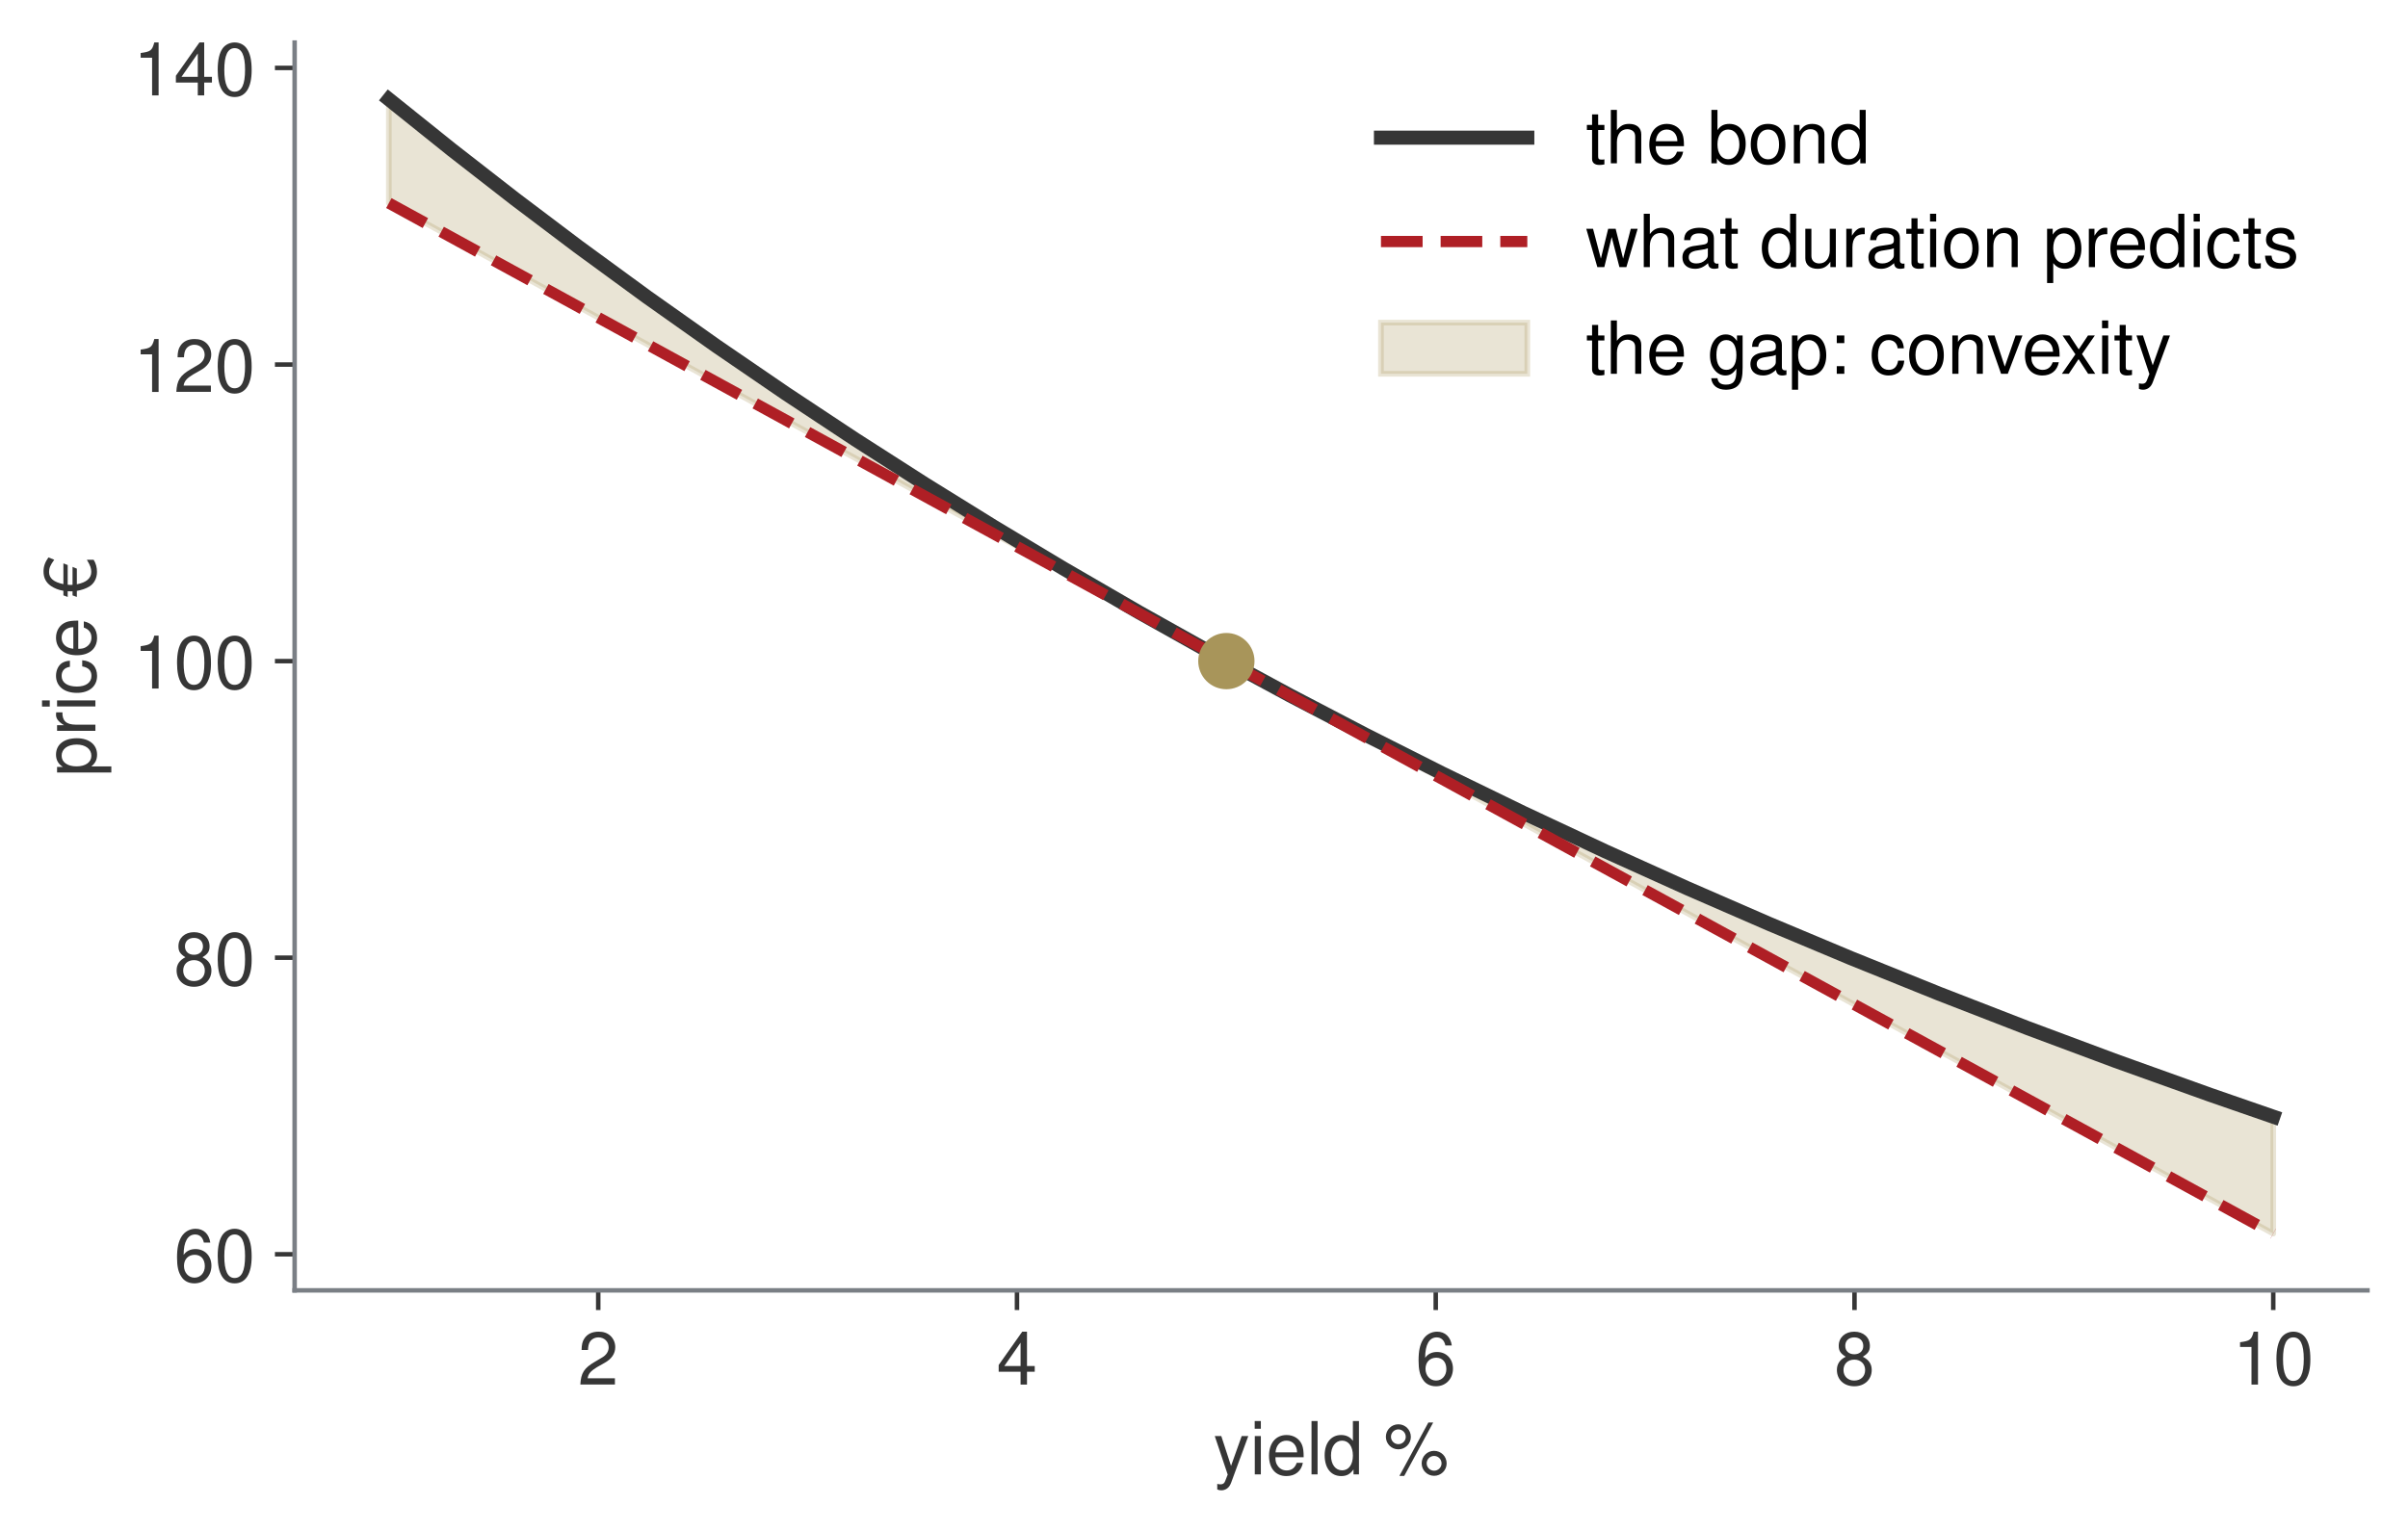
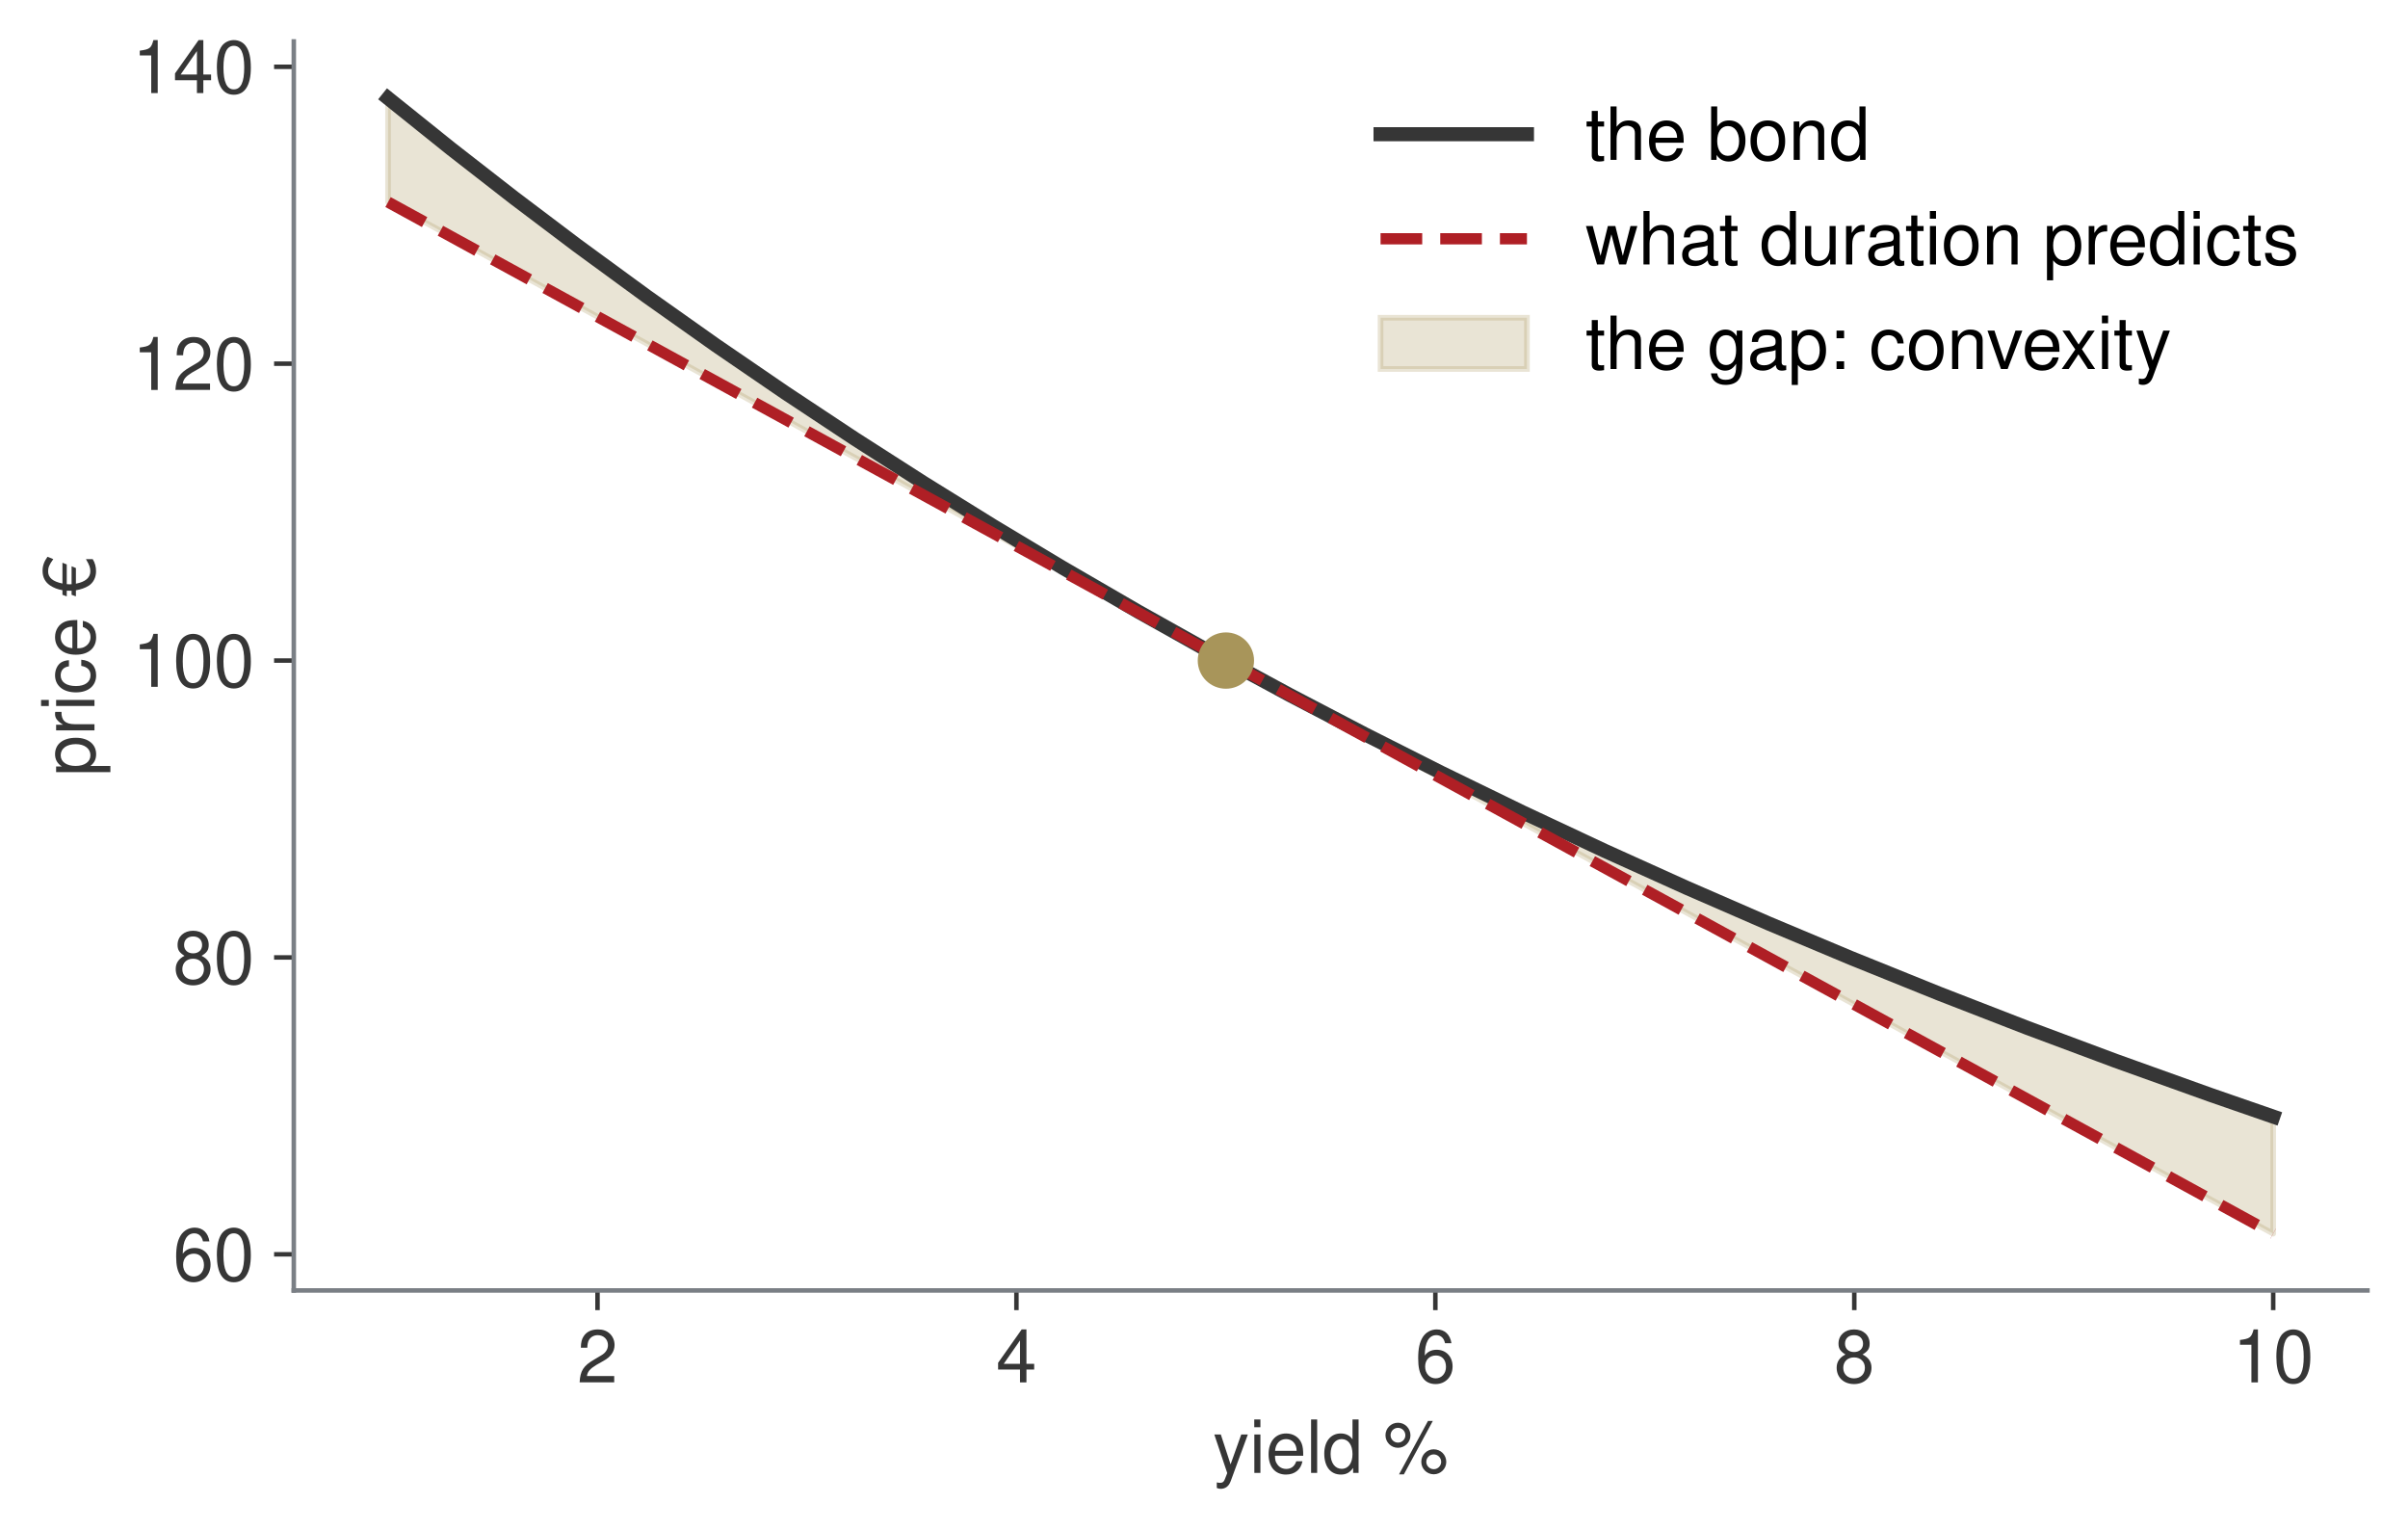
- <svg xmlns="http://www.w3.org/2000/svg" xmlns:xlink="http://www.w3.org/1999/xlink" width="427.827pt" height="272.024pt" viewBox="0 0 427.827 272.024" version="1.1">
+ <svg xmlns="http://www.w3.org/2000/svg" xmlns:xlink="http://www.w3.org/1999/xlink" width="427.657pt" height="271.494pt" viewBox="0 0 427.657 271.494" version="1.1">
  <defs>
    <style type="text/css">*{stroke-linejoin: round; stroke-linecap: butt}</style>
  </defs>
  <g id="figure_1">
    <g id="patch_1">
-       <path d="M 0 272.024  L 427.827 272.024  L 427.827 0  L 0 0  L 0 272.024  z " style="fill: none" />
+       <path d="M 0 271.494  L 427.657 271.494  L 427.657 0  L 0 0  L 0 271.494  z " style="fill: none" />
    </g>
    <g id="axes_1">
      <g id="patch_2">
-         <path d="M 52.347 229.329  L 420.627 229.329  L 420.627 7.569  L 52.347 7.569  L 52.347 229.329  z " style="fill: none" />
+         <path d="M 52.177 229.116  L 420.457 229.116  L 420.457 7.356  L 52.177 7.356  L 52.177 229.116  z " style="fill: none" />
      </g>
      <g id="FillBetweenPolyCollection_1">
        <defs>
-           <path id="m026f8f17db" d="M 69.087 -254.376  L 69.087 -235.932  L 70.207 -235.319  L 71.327 -234.707  L 72.447 -234.094  L 73.566 -233.482  L 74.686 -232.869  L 75.806 -232.256  L 76.925 -231.644  L 78.045 -231.031  L 79.165 -230.419  L 80.285 -229.806  L 81.404 -229.194  L 82.524 -228.581  L 83.644 -227.969  L 84.764 -227.356  L 85.883 -226.743  L 87.003 -226.131  L 88.123 -225.518  L 89.243 -224.906  L 90.362 -224.293  L 91.482 -223.681  L 92.602 -223.068  L 93.721 -222.456  L 94.841 -221.843  L 95.961 -221.23  L 97.081 -220.618  L 98.2 -220.005  L 99.32 -219.393  L 100.44 -218.78  L 101.56 -218.168  L 102.679 -217.555  L 103.799 -216.942  L 104.919 -216.33  L 106.039 -215.717  L 107.158 -215.105  L 108.278 -214.492  L 109.398 -213.88  L 110.517 -213.267  L 111.637 -212.655  L 112.757 -212.042  L 113.877 -211.429  L 114.996 -210.817  L 116.116 -210.204  L 117.236 -209.592  L 118.356 -208.979  L 119.475 -208.367  L 120.595 -207.754  L 121.715 -207.141  L 122.835 -206.529  L 123.954 -205.916  L 125.074 -205.304  L 126.194 -204.691  L 127.313 -204.079  L 128.433 -203.466  L 129.553 -202.854  L 130.673 -202.241  L 131.792 -201.628  L 132.912 -201.016  L 134.032 -200.403  L 135.152 -199.791  L 136.271 -199.178  L 137.391 -198.566  L 138.511 -197.953  L 139.63 -197.34  L 140.75 -196.728  L 141.87 -196.115  L 142.99 -195.503  L 144.109 -194.89  L 145.229 -194.278  L 146.349 -193.665  L 147.469 -193.053  L 148.588 -192.44  L 149.708 -191.827  L 150.828 -191.215  L 151.948 -190.602  L 153.067 -189.99  L 154.187 -189.377  L 155.307 -188.765  L 156.426 -188.152  L 157.546 -187.539  L 158.666 -186.927  L 159.786 -186.314  L 160.905 -185.702  L 162.025 -185.089  L 163.145 -184.477  L 164.265 -183.864  L 165.384 -183.252  L 166.504 -182.639  L 167.624 -182.026  L 168.744 -181.414  L 169.863 -180.801  L 170.983 -180.189  L 172.103 -179.576  L 173.222 -178.964  L 174.342 -178.351  L 175.462 -177.738  L 176.582 -177.126  L 177.701 -176.513  L 178.821 -175.901  L 179.941 -175.288  L 181.061 -174.676  L 182.18 -174.063  L 183.3 -173.451  L 184.42 -172.838  L 185.54 -172.225  L 186.659 -171.613  L 187.779 -171  L 188.899 -170.388  L 190.018 -169.775  L 191.138 -169.163  L 192.258 -168.55  L 193.378 -167.937  L 194.497 -167.325  L 195.617 -166.712  L 196.737 -166.1  L 197.857 -165.487  L 198.976 -164.875  L 200.096 -164.262  L 201.216 -163.65  L 202.336 -163.037  L 203.455 -162.424  L 204.575 -161.812  L 205.695 -161.199  L 206.814 -160.587  L 207.934 -159.974  L 209.054 -159.362  L 210.174 -158.749  L 211.293 -158.137  L 212.413 -157.524  L 213.533 -156.911  L 214.653 -156.299  L 215.772 -155.686  L 216.892 -155.074  L 218.012 -154.461  L 219.131 -153.849  L 220.251 -153.236  L 221.371 -152.623  L 222.491 -152.011  L 223.61 -151.398  L 224.73 -150.786  L 225.85 -150.173  L 226.97 -149.561  L 228.089 -148.948  L 229.209 -148.336  L 230.329 -147.723  L 231.449 -147.11  L 232.568 -146.498  L 233.688 -145.885  L 234.808 -145.273  L 235.927 -144.66  L 237.047 -144.048  L 238.167 -143.435  L 239.287 -142.822  L 240.406 -142.21  L 241.526 -141.597  L 242.646 -140.985  L 243.766 -140.372  L 244.885 -139.76  L 246.005 -139.147  L 247.125 -138.535  L 248.245 -137.922  L 249.364 -137.309  L 250.484 -136.697  L 251.604 -136.084  L 252.723 -135.472  L 253.843 -134.859  L 254.963 -134.247  L 256.083 -133.634  L 257.202 -133.021  L 258.322 -132.409  L 259.442 -131.796  L 260.562 -131.184  L 261.681 -130.571  L 262.801 -129.959  L 263.921 -129.346  L 265.041 -128.734  L 266.16 -128.121  L 267.28 -127.508  L 268.4 -126.896  L 269.519 -126.283  L 270.639 -125.671  L 271.759 -125.058  L 272.879 -124.446  L 273.998 -123.833  L 275.118 -123.22  L 276.238 -122.608  L 277.358 -121.995  L 278.477 -121.383  L 279.597 -120.77  L 280.717 -120.158  L 281.837 -119.545  L 282.956 -118.933  L 284.076 -118.32  L 285.196 -117.707  L 286.315 -117.095  L 287.435 -116.482  L 288.555 -115.87  L 289.675 -115.257  L 290.794 -114.645  L 291.914 -114.032  L 293.034 -113.419  L 294.154 -112.807  L 295.273 -112.194  L 296.393 -111.582  L 297.513 -110.969  L 298.632 -110.357  L 299.752 -109.744  L 300.872 -109.132  L 301.992 -108.519  L 303.111 -107.906  L 304.231 -107.294  L 305.351 -106.681  L 306.471 -106.069  L 307.59 -105.456  L 308.71 -104.844  L 309.83 -104.231  L 310.95 -103.618  L 312.069 -103.006  L 313.189 -102.393  L 314.309 -101.781  L 315.428 -101.168  L 316.548 -100.556  L 317.668 -99.943  L 318.788 -99.331  L 319.907 -98.718  L 321.027 -98.105  L 322.147 -97.493  L 323.267 -96.88  L 324.386 -96.268  L 325.506 -95.655  L 326.626 -95.043  L 327.746 -94.43  L 328.865 -93.818  L 329.985 -93.205  L 331.105 -92.592  L 332.224 -91.98  L 333.344 -91.367  L 334.464 -90.755  L 335.584 -90.142  L 336.703 -89.53  L 337.823 -88.917  L 338.943 -88.304  L 340.063 -87.692  L 341.182 -87.079  L 342.302 -86.467  L 343.422 -85.854  L 344.542 -85.242  L 345.661 -84.629  L 346.781 -84.017  L 347.901 -83.404  L 349.02 -82.791  L 350.14 -82.179  L 351.26 -81.566  L 352.38 -80.954  L 353.499 -80.341  L 354.619 -79.729  L 355.739 -79.116  L 356.859 -78.503  L 357.978 -77.891  L 359.098 -77.278  L 360.218 -76.666  L 361.338 -76.053  L 362.457 -75.441  L 363.577 -74.828  L 364.697 -74.216  L 365.816 -73.603  L 366.936 -72.99  L 368.056 -72.378  L 369.176 -71.765  L 370.295 -71.153  L 371.415 -70.54  L 372.535 -69.928  L 373.655 -69.315  L 374.774 -68.702  L 375.894 -68.09  L 377.014 -67.477  L 378.133 -66.865  L 379.253 -66.252  L 380.373 -65.64  L 381.493 -65.027  L 382.612 -64.415  L 383.732 -63.802  L 384.852 -63.189  L 385.972 -62.577  L 387.091 -61.964  L 388.211 -61.352  L 389.331 -60.739  L 390.451 -60.127  L 391.57 -59.514  L 392.69 -58.901  L 393.81 -58.289  L 394.929 -57.676  L 396.049 -57.064  L 397.169 -56.451  L 398.289 -55.839  L 399.408 -55.226  L 400.528 -54.614  L 401.648 -54.001  L 402.768 -53.388  L 403.887 -52.776  L 403.887 -73.559  L 403.887 -73.559  L 402.768 -73.942  L 401.648 -74.327  L 400.528 -74.712  L 399.408 -75.098  L 398.289 -75.486  L 397.169 -75.874  L 396.049 -76.264  L 394.929 -76.655  L 393.81 -77.047  L 392.69 -77.439  L 391.57 -77.833  L 390.451 -78.228  L 389.331 -78.625  L 388.211 -79.022  L 387.091 -79.42  L 385.972 -79.819  L 384.852 -80.22  L 383.732 -80.622  L 382.612 -81.024  L 381.493 -81.428  L 380.373 -81.833  L 379.253 -82.239  L 378.133 -82.646  L 377.014 -83.055  L 375.894 -83.464  L 374.774 -83.875  L 373.655 -84.286  L 372.535 -84.699  L 371.415 -85.113  L 370.295 -85.529  L 369.176 -85.945  L 368.056 -86.362  L 366.936 -86.781  L 365.816 -87.201  L 364.697 -87.622  L 363.577 -88.044  L 362.457 -88.467  L 361.338 -88.892  L 360.218 -89.317  L 359.098 -89.744  L 357.978 -90.172  L 356.859 -90.601  L 355.739 -91.032  L 354.619 -91.464  L 353.499 -91.896  L 352.38 -92.33  L 351.26 -92.766  L 350.14 -93.202  L 349.02 -93.64  L 347.901 -94.079  L 346.781 -94.519  L 345.661 -94.96  L 344.542 -95.403  L 343.422 -95.847  L 342.302 -96.292  L 341.182 -96.738  L 340.063 -97.186  L 338.943 -97.635  L 337.823 -98.085  L 336.703 -98.536  L 335.584 -98.989  L 334.464 -99.443  L 333.344 -99.898  L 332.224 -100.355  L 331.105 -100.812  L 329.985 -101.271  L 328.865 -101.732  L 327.746 -102.193  L 326.626 -102.656  L 325.506 -103.121  L 324.386 -103.586  L 323.267 -104.053  L 322.147 -104.521  L 321.027 -104.991  L 319.907 -105.462  L 318.788 -105.934  L 317.668 -106.407  L 316.548 -106.882  L 315.428 -107.358  L 314.309 -107.836  L 313.189 -108.315  L 312.069 -108.795  L 310.95 -109.277  L 309.83 -109.76  L 308.71 -110.244  L 307.59 -110.73  L 306.471 -111.217  L 305.351 -111.705  L 304.231 -112.195  L 303.111 -112.686  L 301.992 -113.179  L 300.872 -113.673  L 299.752 -114.169  L 298.632 -114.665  L 297.513 -115.164  L 296.393 -115.663  L 295.273 -116.164  L 294.154 -116.667  L 293.034 -117.171  L 291.914 -117.676  L 290.794 -118.183  L 289.675 -118.692  L 288.555 -119.201  L 287.435 -119.713  L 286.315 -120.225  L 285.196 -120.739  L 284.076 -121.255  L 282.956 -121.772  L 281.837 -122.291  L 280.717 -122.811  L 279.597 -123.332  L 278.477 -123.855  L 277.358 -124.38  L 276.238 -124.906  L 275.118 -125.434  L 273.998 -125.963  L 272.879 -126.493  L 271.759 -127.025  L 270.639 -127.559  L 269.519 -128.094  L 268.4 -128.631  L 267.28 -129.169  L 266.16 -129.709  L 265.041 -130.25  L 263.921 -130.793  L 262.801 -131.338  L 261.681 -131.884  L 260.562 -132.431  L 259.442 -132.981  L 258.322 -133.532  L 257.202 -134.084  L 256.083 -134.638  L 254.963 -135.193  L 253.843 -135.751  L 252.723 -136.309  L 251.604 -136.87  L 250.484 -137.432  L 249.364 -137.996  L 248.245 -138.561  L 247.125 -139.128  L 246.005 -139.696  L 244.885 -140.267  L 243.766 -140.839  L 242.646 -141.412  L 241.526 -141.987  L 240.406 -142.564  L 239.287 -143.143  L 238.167 -143.723  L 237.047 -144.305  L 235.927 -144.888  L 234.808 -145.474  L 233.688 -146.061  L 232.568 -146.65  L 231.449 -147.24  L 230.329 -147.832  L 229.209 -148.426  L 228.089 -149.022  L 226.97 -149.619  L 225.85 -150.218  L 224.73 -150.819  L 223.61 -151.422  L 222.491 -152.026  L 221.371 -152.632  L 220.251 -153.24  L 219.131 -153.85  L 218.012 -154.461  L 216.892 -155.074  L 215.772 -155.689  L 214.653 -156.306  L 213.533 -156.925  L 212.413 -157.545  L 211.293 -158.168  L 210.174 -158.792  L 209.054 -159.418  L 207.934 -160.046  L 206.814 -160.675  L 205.695 -161.307  L 204.575 -161.94  L 203.455 -162.575  L 202.336 -163.212  L 201.216 -163.851  L 200.096 -164.492  L 198.976 -165.135  L 197.857 -165.78  L 196.737 -166.426  L 195.617 -167.074  L 194.497 -167.725  L 193.378 -168.377  L 192.258 -169.031  L 191.138 -169.687  L 190.018 -170.345  L 188.899 -171.005  L 187.779 -171.667  L 186.659 -172.331  L 185.54 -172.997  L 184.42 -173.665  L 183.3 -174.335  L 182.18 -175.007  L 181.061 -175.68  L 179.941 -176.356  L 178.821 -177.034  L 177.701 -177.714  L 176.582 -178.396  L 175.462 -179.08  L 174.342 -179.765  L 173.222 -180.453  L 172.103 -181.143  L 170.983 -181.835  L 169.863 -182.529  L 168.744 -183.226  L 167.624 -183.924  L 166.504 -184.624  L 165.384 -185.327  L 164.265 -186.031  L 163.145 -186.738  L 162.025 -187.446  L 160.905 -188.157  L 159.786 -188.87  L 158.666 -189.585  L 157.546 -190.302  L 156.426 -191.022  L 155.307 -191.743  L 154.187 -192.467  L 153.067 -193.193  L 151.948 -193.921  L 150.828 -194.651  L 149.708 -195.383  L 148.588 -196.118  L 147.469 -196.854  L 146.349 -197.593  L 145.229 -198.335  L 144.109 -199.078  L 142.99 -199.824  L 141.87 -200.572  L 140.75 -201.322  L 139.63 -202.074  L 138.511 -202.829  L 137.391 -203.586  L 136.271 -204.345  L 135.152 -205.106  L 134.032 -205.87  L 132.912 -206.636  L 131.792 -207.405  L 130.673 -208.175  L 129.553 -208.948  L 128.433 -209.724  L 127.313 -210.501  L 126.194 -211.281  L 125.074 -212.064  L 123.954 -212.849  L 122.835 -213.636  L 121.715 -214.425  L 120.595 -215.217  L 119.475 -216.012  L 118.356 -216.808  L 117.236 -217.607  L 116.116 -218.409  L 114.996 -219.213  L 113.877 -220.019  L 112.757 -220.828  L 111.637 -221.64  L 110.517 -222.453  L 109.398 -223.27  L 108.278 -224.088  L 107.158 -224.91  L 106.039 -225.733  L 104.919 -226.56  L 103.799 -227.388  L 102.679 -228.22  L 101.56 -229.054  L 100.44 -229.89  L 99.32 -230.729  L 98.2 -231.57  L 97.081 -232.414  L 95.961 -233.261  L 94.841 -234.11  L 93.721 -234.962  L 92.602 -235.816  L 91.482 -236.673  L 90.362 -237.533  L 89.243 -238.395  L 88.123 -239.26  L 87.003 -240.128  L 85.883 -240.998  L 84.764 -241.871  L 83.644 -242.746  L 82.524 -243.624  L 81.404 -244.505  L 80.285 -245.389  L 79.165 -246.275  L 78.045 -247.164  L 76.925 -248.056  L 75.806 -248.951  L 74.686 -249.848  L 73.566 -250.748  L 72.447 -251.651  L 71.327 -252.556  L 70.207 -253.465  L 69.087 -254.376  z " style="stroke: #a8955a; stroke-opacity: 0.25" />
+           <path id="m9a1df41811" d="M 68.917 -254.058  L 68.917 -235.614  L 70.036 -235.001  L 71.156 -234.389  L 72.276 -233.776  L 73.396 -233.164  L 74.515 -232.551  L 75.635 -231.939  L 76.755 -231.326  L 77.875 -230.713  L 78.994 -230.101  L 80.114 -229.488  L 81.234 -228.876  L 82.354 -228.263  L 83.473 -227.651  L 84.593 -227.038  L 85.713 -226.426  L 86.832 -225.813  L 87.952 -225.2  L 89.072 -224.588  L 90.192 -223.975  L 91.311 -223.363  L 92.431 -222.75  L 93.551 -222.138  L 94.671 -221.525  L 95.79 -220.912  L 96.91 -220.3  L 98.03 -219.687  L 99.149 -219.075  L 100.269 -218.462  L 101.389 -217.85  L 102.509 -217.237  L 103.628 -216.625  L 104.748 -216.012  L 105.868 -215.399  L 106.988 -214.787  L 108.107 -214.174  L 109.227 -213.562  L 110.347 -212.949  L 111.467 -212.337  L 112.586 -211.724  L 113.706 -211.111  L 114.826 -210.499  L 115.945 -209.886  L 117.065 -209.274  L 118.185 -208.661  L 119.305 -208.049  L 120.424 -207.436  L 121.544 -206.824  L 122.664 -206.211  L 123.784 -205.598  L 124.903 -204.986  L 126.023 -204.373  L 127.143 -203.761  L 128.263 -203.148  L 129.382 -202.536  L 130.502 -201.923  L 131.622 -201.311  L 132.741 -200.698  L 133.861 -200.085  L 134.981 -199.473  L 136.101 -198.86  L 137.22 -198.248  L 138.34 -197.635  L 139.46 -197.023  L 140.58 -196.41  L 141.699 -195.797  L 142.819 -195.185  L 143.939 -194.572  L 145.059 -193.96  L 146.178 -193.347  L 147.298 -192.735  L 148.418 -192.122  L 149.537 -191.51  L 150.657 -190.897  L 151.777 -190.284  L 152.897 -189.672  L 154.016 -189.059  L 155.136 -188.447  L 156.256 -187.834  L 157.376 -187.222  L 158.495 -186.609  L 159.615 -185.996  L 160.735 -185.384  L 161.855 -184.771  L 162.974 -184.159  L 164.094 -183.546  L 165.214 -182.934  L 166.333 -182.321  L 167.453 -181.709  L 168.573 -181.096  L 169.693 -180.483  L 170.812 -179.871  L 171.932 -179.258  L 173.052 -178.646  L 174.172 -178.033  L 175.291 -177.421  L 176.411 -176.808  L 177.531 -176.195  L 178.65 -175.583  L 179.77 -174.97  L 180.89 -174.358  L 182.01 -173.745  L 183.129 -173.133  L 184.249 -172.52  L 185.369 -171.908  L 186.489 -171.295  L 187.608 -170.682  L 188.728 -170.07  L 189.848 -169.457  L 190.968 -168.845  L 192.087 -168.232  L 193.207 -167.62  L 194.327 -167.007  L 195.446 -166.394  L 196.566 -165.782  L 197.686 -165.169  L 198.806 -164.557  L 199.925 -163.944  L 201.045 -163.332  L 202.165 -162.719  L 203.285 -162.107  L 204.404 -161.494  L 205.524 -160.881  L 206.644 -160.269  L 207.764 -159.656  L 208.883 -159.044  L 210.003 -158.431  L 211.123 -157.819  L 212.242 -157.206  L 213.362 -156.593  L 214.482 -155.981  L 215.602 -155.368  L 216.721 -154.756  L 217.841 -154.143  L 218.961 -153.531  L 220.081 -152.918  L 221.2 -152.306  L 222.32 -151.693  L 223.44 -151.08  L 224.56 -150.468  L 225.679 -149.855  L 226.799 -149.243  L 227.919 -148.63  L 229.038 -148.018  L 230.158 -147.405  L 231.278 -146.792  L 232.398 -146.18  L 233.517 -145.567  L 234.637 -144.955  L 235.757 -144.342  L 236.877 -143.73  L 237.996 -143.117  L 239.116 -142.505  L 240.236 -141.892  L 241.356 -141.279  L 242.475 -140.667  L 243.595 -140.054  L 244.715 -139.442  L 245.834 -138.829  L 246.954 -138.217  L 248.074 -137.604  L 249.194 -136.992  L 250.313 -136.379  L 251.433 -135.766  L 252.553 -135.154  L 253.673 -134.541  L 254.792 -133.929  L 255.912 -133.316  L 257.032 -132.704  L 258.152 -132.091  L 259.271 -131.478  L 260.391 -130.866  L 261.511 -130.253  L 262.63 -129.641  L 263.75 -129.028  L 264.87 -128.416  L 265.99 -127.803  L 267.109 -127.191  L 268.229 -126.578  L 269.349 -125.965  L 270.469 -125.353  L 271.588 -124.74  L 272.708 -124.128  L 273.828 -123.515  L 274.947 -122.903  L 276.067 -122.29  L 277.187 -121.677  L 278.307 -121.065  L 279.426 -120.452  L 280.546 -119.84  L 281.666 -119.227  L 282.786 -118.615  L 283.905 -118.002  L 285.025 -117.39  L 286.145 -116.777  L 287.265 -116.164  L 288.384 -115.552  L 289.504 -114.939  L 290.624 -114.327  L 291.743 -113.714  L 292.863 -113.102  L 293.983 -112.489  L 295.103 -111.876  L 296.222 -111.264  L 297.342 -110.651  L 298.462 -110.039  L 299.582 -109.426  L 300.701 -108.814  L 301.821 -108.201  L 302.941 -107.589  L 304.061 -106.976  L 305.18 -106.363  L 306.3 -105.751  L 307.42 -105.138  L 308.539 -104.526  L 309.659 -103.913  L 310.779 -103.301  L 311.899 -102.688  L 313.018 -102.075  L 314.138 -101.463  L 315.258 -100.85  L 316.378 -100.238  L 317.497 -99.625  L 318.617 -99.013  L 319.737 -98.4  L 320.857 -97.788  L 321.976 -97.175  L 323.096 -96.562  L 324.216 -95.95  L 325.335 -95.337  L 326.455 -94.725  L 327.575 -94.112  L 328.695 -93.5  L 329.814 -92.887  L 330.934 -92.274  L 332.054 -91.662  L 333.174 -91.049  L 334.293 -90.437  L 335.413 -89.824  L 336.533 -89.212  L 337.653 -88.599  L 338.772 -87.987  L 339.892 -87.374  L 341.012 -86.761  L 342.131 -86.149  L 343.251 -85.536  L 344.371 -84.924  L 345.491 -84.311  L 346.61 -83.699  L 347.73 -83.086  L 348.85 -82.474  L 349.97 -81.861  L 351.089 -81.248  L 352.209 -80.636  L 353.329 -80.023  L 354.448 -79.411  L 355.568 -78.798  L 356.688 -78.186  L 357.808 -77.573  L 358.927 -76.96  L 360.047 -76.348  L 361.167 -75.735  L 362.287 -75.123  L 363.406 -74.51  L 364.526 -73.898  L 365.646 -73.285  L 366.766 -72.673  L 367.885 -72.06  L 369.005 -71.447  L 370.125 -70.835  L 371.244 -70.222  L 372.364 -69.61  L 373.484 -68.997  L 374.604 -68.385  L 375.723 -67.772  L 376.843 -67.159  L 377.963 -66.547  L 379.083 -65.934  L 380.202 -65.322  L 381.322 -64.709  L 382.442 -64.097  L 383.562 -63.484  L 384.681 -62.872  L 385.801 -62.259  L 386.921 -61.646  L 388.04 -61.034  L 389.16 -60.421  L 390.28 -59.809  L 391.4 -59.196  L 392.519 -58.584  L 393.639 -57.971  L 394.759 -57.358  L 395.879 -56.746  L 396.998 -56.133  L 398.118 -55.521  L 399.238 -54.908  L 400.358 -54.296  L 401.477 -53.683  L 402.597 -53.071  L 403.717 -52.458  L 403.717 -73.241  L 403.717 -73.241  L 402.597 -73.624  L 401.477 -74.009  L 400.358 -74.394  L 399.238 -74.781  L 398.118 -75.168  L 396.998 -75.557  L 395.879 -75.946  L 394.759 -76.337  L 393.639 -76.729  L 392.519 -77.122  L 391.4 -77.516  L 390.28 -77.911  L 389.16 -78.307  L 388.04 -78.704  L 386.921 -79.102  L 385.801 -79.502  L 384.681 -79.902  L 383.562 -80.304  L 382.442 -80.706  L 381.322 -81.11  L 380.202 -81.515  L 379.083 -81.921  L 377.963 -82.328  L 376.843 -82.737  L 375.723 -83.146  L 374.604 -83.557  L 373.484 -83.969  L 372.364 -84.381  L 371.244 -84.795  L 370.125 -85.211  L 369.005 -85.627  L 367.885 -86.044  L 366.766 -86.463  L 365.646 -86.883  L 364.526 -87.304  L 363.406 -87.726  L 362.287 -88.149  L 361.167 -88.574  L 360.047 -88.999  L 358.927 -89.426  L 357.808 -89.854  L 356.688 -90.284  L 355.568 -90.714  L 354.448 -91.146  L 353.329 -91.578  L 352.209 -92.013  L 351.089 -92.448  L 349.97 -92.884  L 348.85 -93.322  L 347.73 -93.761  L 346.61 -94.201  L 345.491 -94.642  L 344.371 -95.085  L 343.251 -95.529  L 342.131 -95.974  L 341.012 -96.42  L 339.892 -96.868  L 338.772 -97.317  L 337.653 -97.767  L 336.533 -98.218  L 335.413 -98.671  L 334.293 -99.125  L 333.174 -99.58  L 332.054 -100.037  L 330.934 -100.494  L 329.814 -100.954  L 328.695 -101.414  L 327.575 -101.876  L 326.455 -102.338  L 325.335 -102.803  L 324.216 -103.268  L 323.096 -103.735  L 321.976 -104.203  L 320.857 -104.673  L 319.737 -105.144  L 318.617 -105.616  L 317.497 -106.089  L 316.378 -106.564  L 315.258 -107.04  L 314.138 -107.518  L 313.018 -107.997  L 311.899 -108.477  L 310.779 -108.959  L 309.659 -109.442  L 308.539 -109.926  L 307.42 -110.412  L 306.3 -110.899  L 305.18 -111.387  L 304.061 -111.877  L 302.941 -112.368  L 301.821 -112.861  L 300.701 -113.355  L 299.582 -113.851  L 298.462 -114.347  L 297.342 -114.846  L 296.222 -115.345  L 295.103 -115.847  L 293.983 -116.349  L 292.863 -116.853  L 291.743 -117.359  L 290.624 -117.865  L 289.504 -118.374  L 288.384 -118.884  L 287.265 -119.395  L 286.145 -119.907  L 285.025 -120.422  L 283.905 -120.937  L 282.786 -121.454  L 281.666 -121.973  L 280.546 -122.493  L 279.426 -123.015  L 278.307 -123.538  L 277.187 -124.062  L 276.067 -124.588  L 274.947 -125.116  L 273.828 -125.645  L 272.708 -126.175  L 271.588 -126.707  L 270.469 -127.241  L 269.349 -127.776  L 268.229 -128.313  L 267.109 -128.851  L 265.99 -129.391  L 264.87 -129.932  L 263.75 -130.475  L 262.63 -131.02  L 261.511 -131.566  L 260.391 -132.114  L 259.271 -132.663  L 258.152 -133.214  L 257.032 -133.766  L 255.912 -134.32  L 254.792 -134.876  L 253.673 -135.433  L 252.553 -135.992  L 251.433 -136.552  L 250.313 -137.114  L 249.194 -137.678  L 248.074 -138.243  L 246.954 -138.81  L 245.834 -139.379  L 244.715 -139.949  L 243.595 -140.521  L 242.475 -141.094  L 241.356 -141.669  L 240.236 -142.246  L 239.116 -142.825  L 237.996 -143.405  L 236.877 -143.987  L 235.757 -144.571  L 234.637 -145.156  L 233.517 -145.743  L 232.398 -146.332  L 231.278 -146.922  L 230.158 -147.514  L 229.038 -148.108  L 227.919 -148.704  L 226.799 -149.301  L 225.679 -149.9  L 224.56 -150.501  L 223.44 -151.104  L 222.32 -151.708  L 221.2 -152.314  L 220.081 -152.922  L 218.961 -153.532  L 217.841 -154.143  L 216.721 -154.757  L 215.602 -155.372  L 214.482 -155.988  L 213.362 -156.607  L 212.242 -157.228  L 211.123 -157.85  L 210.003 -158.474  L 208.883 -159.1  L 207.764 -159.728  L 206.644 -160.357  L 205.524 -160.989  L 204.404 -161.622  L 203.285 -162.257  L 202.165 -162.895  L 201.045 -163.533  L 199.925 -164.174  L 198.806 -164.817  L 197.686 -165.462  L 196.566 -166.108  L 195.446 -166.757  L 194.327 -167.407  L 193.207 -168.059  L 192.087 -168.713  L 190.968 -169.369  L 189.848 -170.028  L 188.728 -170.688  L 187.608 -171.349  L 186.489 -172.013  L 185.369 -172.679  L 184.249 -173.347  L 183.129 -174.017  L 182.01 -174.689  L 180.89 -175.363  L 179.77 -176.038  L 178.65 -176.716  L 177.531 -177.396  L 176.411 -178.078  L 175.291 -178.762  L 174.172 -179.448  L 173.052 -180.135  L 171.932 -180.825  L 170.812 -181.517  L 169.693 -182.212  L 168.573 -182.908  L 167.453 -183.606  L 166.333 -184.306  L 165.214 -185.009  L 164.094 -185.713  L 162.974 -186.42  L 161.855 -187.128  L 160.735 -187.839  L 159.615 -188.552  L 158.495 -189.267  L 157.376 -189.984  L 156.256 -190.704  L 155.136 -191.425  L 154.016 -192.149  L 152.897 -192.875  L 151.777 -193.603  L 150.657 -194.333  L 149.537 -195.065  L 148.418 -195.8  L 147.298 -196.537  L 146.178 -197.276  L 145.059 -198.017  L 143.939 -198.76  L 142.819 -199.506  L 141.699 -200.254  L 140.58 -201.004  L 139.46 -201.756  L 138.34 -202.511  L 137.22 -203.268  L 136.101 -204.027  L 134.981 -204.788  L 133.861 -205.552  L 132.741 -206.318  L 131.622 -207.087  L 130.502 -207.857  L 129.382 -208.63  L 128.263 -209.406  L 127.143 -210.183  L 126.023 -210.964  L 124.903 -211.746  L 123.784 -212.531  L 122.664 -213.318  L 121.544 -214.107  L 120.424 -214.899  L 119.305 -215.694  L 118.185 -216.49  L 117.065 -217.29  L 115.945 -218.091  L 114.826 -218.895  L 113.706 -219.701  L 112.586 -220.51  L 111.467 -221.322  L 110.347 -222.136  L 109.227 -222.952  L 108.107 -223.771  L 106.988 -224.592  L 105.868 -225.416  L 104.748 -226.242  L 103.628 -227.071  L 102.509 -227.902  L 101.389 -228.736  L 100.269 -229.572  L 99.149 -230.411  L 98.03 -231.252  L 96.91 -232.096  L 95.79 -232.943  L 94.671 -233.792  L 93.551 -234.644  L 92.431 -235.498  L 91.311 -236.355  L 90.192 -237.215  L 89.072 -238.077  L 87.952 -238.942  L 86.832 -239.81  L 85.713 -240.68  L 84.593 -241.553  L 83.473 -242.428  L 82.354 -243.306  L 81.234 -244.187  L 80.114 -245.071  L 78.994 -245.957  L 77.875 -246.846  L 76.755 -247.738  L 75.635 -248.633  L 74.515 -249.53  L 73.396 -250.43  L 72.276 -251.333  L 71.156 -252.238  L 70.036 -253.147  L 68.917 -254.058  z " style="stroke: #a8955a; stroke-opacity: 0.25" />
        </defs>
-         <g clip-path="url(#p71c8efef6c)">
-           <use xlink:href="#m026f8f17db" x="0" y="272.024" style="fill: #a8955a; fill-opacity: 0.25; stroke: #a8955a; stroke-opacity: 0.25" />
+         <g clip-path="url(#pea96eb6121)">
+           <use xlink:href="#m9a1df41811" x="0" y="271.494" style="fill: #a8955a; fill-opacity: 0.25; stroke: #a8955a; stroke-opacity: 0.25" />
        </g>
      </g>
      <g id="matplotlib.axis_1">
        <g id="xtick_1">
          <g id="line2d_1">
            <defs>
-               <path id="m9851274b12" d="M 0 0  L 0 3.5  " style="stroke: #363636; stroke-width: 0.8" />
+               <path id="mb21b5c3b41" d="M 0 0  L 0 3.5  " style="stroke: #363636; stroke-width: 0.8" />
            </defs>
            <g>
-               <use xlink:href="#m9851274b12" x="106.287" y="229.329" style="fill: #363636; stroke: #363636; stroke-width: 0.8" />
+               <use xlink:href="#mb21b5c3b41" x="106.117" y="229.116" style="fill: #363636; stroke: #363636; stroke-width: 0.8" />
            </g>
          </g>
          <g id="text_1">
-             <text style="font-size: 13px; font-family: 'Source Sans 3', 'Source Sans Pro', 'Helvetica', 'Arial'; text-anchor: middle; fill: #363636" x="106.287" y="246.079" transform="rotate(-0 106.2873 246.0785)">2</text>
+             <text style="font-size: 13px; font-family: 'Source Sans 3', 'Source Sans Pro', 'Helvetica', 'Arial'; text-anchor: middle; fill: #363636" x="106.117" y="245.442" transform="rotate(-0 106.1167 245.4417)">2</text>
          </g>
        </g>
        <g id="xtick_2">
          <g id="line2d_2">
            <g>
-               <use xlink:href="#m9851274b12" x="180.687" y="229.329" style="fill: #363636; stroke: #363636; stroke-width: 0.8" />
+               <use xlink:href="#mb21b5c3b41" x="180.517" y="229.116" style="fill: #363636; stroke: #363636; stroke-width: 0.8" />
            </g>
          </g>
          <g id="text_2">
-             <text style="font-size: 13px; font-family: 'Source Sans 3', 'Source Sans Pro', 'Helvetica', 'Arial'; text-anchor: middle; fill: #363636" x="180.687" y="246.079" transform="rotate(-0 180.6873 246.0785)">4</text>
+             <text style="font-size: 13px; font-family: 'Source Sans 3', 'Source Sans Pro', 'Helvetica', 'Arial'; text-anchor: middle; fill: #363636" x="180.517" y="245.442" transform="rotate(-0 180.5167 245.4417)">4</text>
          </g>
        </g>
        <g id="xtick_3">
          <g id="line2d_3">
            <g>
-               <use xlink:href="#m9851274b12" x="255.087" y="229.329" style="fill: #363636; stroke: #363636; stroke-width: 0.8" />
+               <use xlink:href="#mb21b5c3b41" x="254.917" y="229.116" style="fill: #363636; stroke: #363636; stroke-width: 0.8" />
            </g>
          </g>
          <g id="text_3">
-             <text style="font-size: 13px; font-family: 'Source Sans 3', 'Source Sans Pro', 'Helvetica', 'Arial'; text-anchor: middle; fill: #363636" x="255.087" y="246.079" transform="rotate(-0 255.0873 246.0785)">6</text>
+             <text style="font-size: 13px; font-family: 'Source Sans 3', 'Source Sans Pro', 'Helvetica', 'Arial'; text-anchor: middle; fill: #363636" x="254.917" y="245.442" transform="rotate(-0 254.9167 245.4417)">6</text>
          </g>
        </g>
        <g id="xtick_4">
          <g id="line2d_4">
            <g>
-               <use xlink:href="#m9851274b12" x="329.487" y="229.329" style="fill: #363636; stroke: #363636; stroke-width: 0.8" />
+               <use xlink:href="#mb21b5c3b41" x="329.317" y="229.116" style="fill: #363636; stroke: #363636; stroke-width: 0.8" />
            </g>
          </g>
          <g id="text_4">
-             <text style="font-size: 13px; font-family: 'Source Sans 3', 'Source Sans Pro', 'Helvetica', 'Arial'; text-anchor: middle; fill: #363636" x="329.487" y="246.079" transform="rotate(-0 329.4873 246.0785)">8</text>
+             <text style="font-size: 13px; font-family: 'Source Sans 3', 'Source Sans Pro', 'Helvetica', 'Arial'; text-anchor: middle; fill: #363636" x="329.317" y="245.442" transform="rotate(-0 329.3167 245.4417)">8</text>
          </g>
        </g>
        <g id="xtick_5">
          <g id="line2d_5">
            <g>
-               <use xlink:href="#m9851274b12" x="403.887" y="229.329" style="fill: #363636; stroke: #363636; stroke-width: 0.8" />
+               <use xlink:href="#mb21b5c3b41" x="403.717" y="229.116" style="fill: #363636; stroke: #363636; stroke-width: 0.8" />
            </g>
          </g>
          <g id="text_5">
-             <text style="font-size: 13px; font-family: 'Source Sans 3', 'Source Sans Pro', 'Helvetica', 'Arial'; text-anchor: middle; fill: #363636" x="403.887" y="246.079" transform="rotate(-0 403.8873 246.0785)">10</text>
+             <text style="font-size: 13px; font-family: 'Source Sans 3', 'Source Sans Pro', 'Helvetica', 'Arial'; text-anchor: middle; fill: #363636" x="403.717" y="245.442" transform="rotate(-0 403.7167 245.4417)">10</text>
          </g>
        </g>
        <g id="text_6">
-           <text style="font-size: 13px; font-family: 'Source Sans 3', 'Source Sans Pro', 'Helvetica', 'Arial'; text-anchor: middle; fill: #363636" x="236.487" y="262.038" transform="rotate(-0 236.4873 262.0375)">yield  %</text>
+           <text style="font-size: 13px; font-family: 'Source Sans 3', 'Source Sans Pro', 'Helvetica', 'Arial'; text-anchor: middle; fill: #363636" x="236.317" y="261.507" transform="rotate(-0 236.3167 261.5073)">yield  %</text>
        </g>
      </g>
      <g id="matplotlib.axis_2">
        <g id="ytick_1">
          <g id="line2d_6">
            <defs>
-               <path id="m09d7dbcd1a" d="M 0 0  L -3.5 0  " style="stroke: #363636; stroke-width: 0.8" />
+               <path id="mb7b6f1b44e" d="M 0 0  L -3.5 0  " style="stroke: #363636; stroke-width: 0.8" />
            </defs>
            <g>
-               <use xlink:href="#m09d7dbcd1a" x="52.347" y="222.915" style="fill: #363636; stroke: #363636; stroke-width: 0.8" />
+               <use xlink:href="#mb7b6f1b44e" x="52.177" y="222.703" style="fill: #363636; stroke: #363636; stroke-width: 0.8" />
            </g>
          </g>
          <g id="text_7">
-             <text style="font-size: 13px; font-family: 'Source Sans 3', 'Source Sans Pro', 'Helvetica', 'Arial'; text-anchor: end; fill: #363636" x="45.347" y="227.79" transform="rotate(-0 45.34734 227.7904)">60</text>
+             <text style="font-size: 13px; font-family: 'Source Sans 3', 'Source Sans Pro', 'Helvetica', 'Arial'; text-anchor: end; fill: #363636" x="45.177" y="227.366" transform="rotate(-0 45.17672 227.3658)">60</text>
          </g>
        </g>
        <g id="ytick_2">
          <g id="line2d_7">
            <g>
-               <use xlink:href="#m09d7dbcd1a" x="52.347" y="170.205" style="fill: #363636; stroke: #363636; stroke-width: 0.8" />
+               <use xlink:href="#mb7b6f1b44e" x="52.177" y="169.993" style="fill: #363636; stroke: #363636; stroke-width: 0.8" />
            </g>
          </g>
          <g id="text_8">
-             <text style="font-size: 13px; font-family: 'Source Sans 3', 'Source Sans Pro', 'Helvetica', 'Arial'; text-anchor: end; fill: #363636" x="45.347" y="175.08" transform="rotate(-0 45.34734 175.0803)">80</text>
+             <text style="font-size: 13px; font-family: 'Source Sans 3', 'Source Sans Pro', 'Helvetica', 'Arial'; text-anchor: end; fill: #363636" x="45.177" y="174.656" transform="rotate(-0 45.17672 174.6557)">80</text>
          </g>
        </g>
        <g id="ytick_3">
          <g id="line2d_8">
            <g>
-               <use xlink:href="#m09d7dbcd1a" x="52.347" y="117.495" style="fill: #363636; stroke: #363636; stroke-width: 0.8" />
+               <use xlink:href="#mb7b6f1b44e" x="52.177" y="117.283" style="fill: #363636; stroke: #363636; stroke-width: 0.8" />
            </g>
          </g>
          <g id="text_9">
-             <text style="font-size: 13px; font-family: 'Source Sans 3', 'Source Sans Pro', 'Helvetica', 'Arial'; text-anchor: end; fill: #363636" x="45.347" y="122.37" transform="rotate(-0 45.34734 122.3702)">100</text>
+             <text style="font-size: 13px; font-family: 'Source Sans 3', 'Source Sans Pro', 'Helvetica', 'Arial'; text-anchor: end; fill: #363636" x="45.177" y="121.946" transform="rotate(-0 45.17672 121.9456)">100</text>
          </g>
        </g>
        <g id="ytick_4">
          <g id="line2d_9">
            <g>
-               <use xlink:href="#m09d7dbcd1a" x="52.347" y="64.785" style="fill: #363636; stroke: #363636; stroke-width: 0.8" />
+               <use xlink:href="#mb7b6f1b44e" x="52.177" y="64.573" style="fill: #363636; stroke: #363636; stroke-width: 0.8" />
            </g>
          </g>
          <g id="text_10">
-             <text style="font-size: 13px; font-family: 'Source Sans 3', 'Source Sans Pro', 'Helvetica', 'Arial'; text-anchor: end; fill: #363636" x="45.347" y="69.66" transform="rotate(-0 45.34734 69.66009)">120</text>
+             <text style="font-size: 13px; font-family: 'Source Sans 3', 'Source Sans Pro', 'Helvetica', 'Arial'; text-anchor: end; fill: #363636" x="45.177" y="69.236" transform="rotate(-0 45.17672 69.23556)">120</text>
          </g>
        </g>
        <g id="ytick_5">
          <g id="line2d_10">
            <g>
-               <use xlink:href="#m09d7dbcd1a" x="52.347" y="12.075" style="fill: #363636; stroke: #363636; stroke-width: 0.8" />
+               <use xlink:href="#mb7b6f1b44e" x="52.177" y="11.863" style="fill: #363636; stroke: #363636; stroke-width: 0.8" />
            </g>
          </g>
          <g id="text_11">
-             <text style="font-size: 13px; font-family: 'Source Sans 3', 'Source Sans Pro', 'Helvetica', 'Arial'; text-anchor: end; fill: #363636" x="45.347" y="16.95" transform="rotate(-0 45.34734 16.95)">140</text>
+             <text style="font-size: 13px; font-family: 'Source Sans 3', 'Source Sans Pro', 'Helvetica', 'Arial'; text-anchor: end; fill: #363636" x="45.177" y="16.525" transform="rotate(-0 45.17672 16.52547)">140</text>
          </g>
        </g>
        <g id="text_12">
-           <text style="font-size: 13px; font-family: 'Source Sans 3', 'Source Sans Pro', 'Helvetica', 'Arial'; text-anchor: middle; fill: #363636" x="16.95" y="118.449" transform="rotate(-90 16.95 118.4485)">price €</text>
+           <text style="font-size: 13px; font-family: 'Source Sans 3', 'Source Sans Pro', 'Helvetica', 'Arial'; text-anchor: middle; fill: #363636" x="16.779" y="118.236" transform="rotate(-90 16.77938 118.2363)">price €</text>
        </g>
      </g>
      <g id="line2d_11">
-         <path d="M 69.087 17.649  L 80.285 26.635  L 91.482 35.351  L 102.679 43.805  L 114.996 52.811  L 127.313 61.523  L 139.63 69.95  L 151.948 78.104  L 164.265 85.993  L 176.582 93.629  L 188.899 101.019  L 202.336 108.812  L 215.772 116.335  L 229.209 123.598  L 242.646 130.612  L 256.083 137.386  L 270.639 144.465  L 285.196 151.285  L 299.752 157.856  L 314.309 164.189  L 328.865 170.293  L 344.542 176.621  L 360.218 182.707  L 375.894 188.56  L 392.69 194.585  L 403.887 198.465  L 403.887 198.465  " clip-path="url(#p71c8efef6c)" style="fill: none; stroke: #363636; stroke-width: 2.5; stroke-linecap: square" />
+         <path d="M 68.917 17.436  L 80.114 26.423  L 91.311 35.139  L 102.509 43.592  L 114.826 52.599  L 127.143 61.311  L 139.46 69.738  L 151.777 77.892  L 164.094 85.781  L 176.411 93.416  L 188.728 100.807  L 202.165 108.6  L 215.602 116.123  L 229.038 123.386  L 242.475 130.4  L 255.912 137.174  L 270.469 144.253  L 285.025 151.073  L 299.582 157.644  L 314.138 163.976  L 328.695 170.08  L 344.371 176.409  L 360.047 182.495  L 375.723 188.348  L 392.519 194.373  L 403.717 198.253  L 403.717 198.253  " clip-path="url(#pea96eb6121)" style="fill: none; stroke: #363636; stroke-width: 2.5; stroke-linecap: square" />
      </g>
      <g id="line2d_12">
-         <path d="M 69.087 36.093  L 403.887 219.249  L 403.887 219.249  " clip-path="url(#p71c8efef6c)" style="fill: none; stroke-dasharray: 7.4,3.2; stroke-dashoffset: 0; stroke: #af1f25; stroke-width: 2" />
+         <path d="M 68.917 35.88  L 403.717 219.036  L 403.717 219.036  " clip-path="url(#pea96eb6121)" style="fill: none; stroke-dasharray: 7.4,3.2; stroke-dashoffset: 0; stroke: #af1f25; stroke-width: 2" />
      </g>
      <g id="line2d_13">
        <defs>
-           <path id="mc499b7693e" d="M 0 4.5  C 1.193 4.5 2.338 4.026 3.182 3.182  C 4.026 2.338 4.5 1.193 4.5 0  C 4.5 -1.193 4.026 -2.338 3.182 -3.182  C 2.338 -4.026 1.193 -4.5 0 -4.5  C -1.193 -4.5 -2.338 -4.026 -3.182 -3.182  C -4.026 -2.338 -4.5 -1.193 -4.5 0  C -4.5 1.193 -4.026 2.338 -3.182 3.182  C -2.338 4.026 -1.193 4.5 0 4.5  z " style="stroke: #a8955a" />
+           <path id="m8cefd22094" d="M 0 4.5  C 1.193 4.5 2.338 4.026 3.182 3.182  C 4.026 2.338 4.5 1.193 4.5 0  C 4.5 -1.193 4.026 -2.338 3.182 -3.182  C 2.338 -4.026 1.193 -4.5 0 -4.5  C -1.193 -4.5 -2.338 -4.026 -3.182 -3.182  C -4.026 -2.338 -4.5 -1.193 -4.5 0  C -4.5 1.193 -4.026 2.338 -3.182 3.182  C -2.338 4.026 -1.193 4.5 0 4.5  z " style="stroke: #a8955a" />
        </defs>
-         <g clip-path="url(#p71c8efef6c)">
-           <use xlink:href="#mc499b7693e" x="217.887" y="117.495" style="fill: #a8955a; stroke: #a8955a" />
+         <g clip-path="url(#pea96eb6121)">
+           <use xlink:href="#m8cefd22094" x="217.717" y="117.283" style="fill: #a8955a; stroke: #a8955a" />
        </g>
      </g>
      <g id="patch_3">
-         <path d="M 52.347 229.329  L 52.347 7.569  " style="fill: none; stroke: #7a7f85; stroke-width: 0.8; stroke-linejoin: miter; stroke-linecap: square" />
+         <path d="M 52.177 229.116  L 52.177 7.356  " style="fill: none; stroke: #7a7f85; stroke-width: 0.8; stroke-linejoin: miter; stroke-linecap: square" />
      </g>
      <g id="patch_4">
-         <path d="M 52.347 229.329  L 420.627 229.329  " style="fill: none; stroke: #7a7f85; stroke-width: 0.8; stroke-linejoin: miter; stroke-linecap: square" />
+         <path d="M 52.177 229.116  L 420.457 229.116  " style="fill: none; stroke: #7a7f85; stroke-width: 0.8; stroke-linejoin: miter; stroke-linecap: square" />
      </g>
      <g id="legend_1">
        <g id="line2d_14">
-           <path d="M 245.355 24.469  L 258.355 24.469  L 271.355 24.469  " style="fill: none; stroke: #363636; stroke-width: 2.5; stroke-linecap: square" />
+           <path d="M 245.184 23.832  L 258.184 23.832  L 271.184 23.832  " style="fill: none; stroke: #363636; stroke-width: 2.5; stroke-linecap: square" />
        </g>
        <g id="text_13">
-           <text style="font-size: 13px; font-family: 'Source Sans 3', 'Source Sans Pro', 'Helvetica', 'Arial'; text-anchor: start" x="281.755" y="29.019" transform="rotate(-0 281.7548 29.01852)">the bond</text>
+           <text style="font-size: 13px; font-family: 'Source Sans 3', 'Source Sans Pro', 'Helvetica', 'Arial'; text-anchor: start" x="281.584" y="28.382" transform="rotate(-0 281.5842 28.38172)">the bond</text>
        </g>
        <g id="line2d_15">
-           <path d="M 245.355 42.928  L 258.355 42.928  L 271.355 42.928  " style="fill: none; stroke-dasharray: 7.4,3.2; stroke-dashoffset: 0; stroke: #af1f25; stroke-width: 2" />
+           <path d="M 245.184 42.397  L 258.184 42.397  L 271.184 42.397  " style="fill: none; stroke-dasharray: 7.4,3.2; stroke-dashoffset: 0; stroke: #af1f25; stroke-width: 2" />
        </g>
        <g id="text_14">
-           <text style="font-size: 13px; font-family: 'Source Sans 3', 'Source Sans Pro', 'Helvetica', 'Arial'; text-anchor: start" x="281.755" y="47.478" transform="rotate(-0 281.7548 47.4775)">what duration predicts</text>
+           <text style="font-size: 13px; font-family: 'Source Sans 3', 'Source Sans Pro', 'Helvetica', 'Arial'; text-anchor: start" x="281.584" y="46.947" transform="rotate(-0 281.5842 46.94734)">what duration predicts</text>
        </g>
        <g id="patch_5">
-           <path d="M 245.355 66.437  L 271.355 66.437  L 271.355 57.337  L 245.355 57.337  z " style="fill: #a8955a; fill-opacity: 0.25; stroke: #a8955a; stroke-opacity: 0.25; stroke-linejoin: miter" />
+           <path d="M 245.184 65.513  L 271.184 65.513  L 271.184 56.413  L 245.184 56.413  z " style="fill: #a8955a; fill-opacity: 0.25; stroke: #a8955a; stroke-opacity: 0.25; stroke-linejoin: miter" />
        </g>
        <g id="text_15">
-           <text style="font-size: 13px; font-family: 'Source Sans 3', 'Source Sans Pro', 'Helvetica', 'Arial'; text-anchor: start" x="281.755" y="66.437" transform="rotate(-0 281.7548 66.43719)">the gap: convexity</text>
+           <text style="font-size: 13px; font-family: 'Source Sans 3', 'Source Sans Pro', 'Helvetica', 'Arial'; text-anchor: start" x="281.584" y="65.513" transform="rotate(-0 281.5842 65.51297)">the gap: convexity</text>
        </g>
      </g>
    </g>
  </g>
  <defs>
-     <clipPath id="p71c8efef6c">
-       <rect x="52.347" y="7.569" width="368.28" height="221.76" />
+     <clipPath id="pea96eb6121">
+       <rect x="52.177" y="7.356" width="368.28" height="221.76" />
    </clipPath>
  </defs>
</svg>
